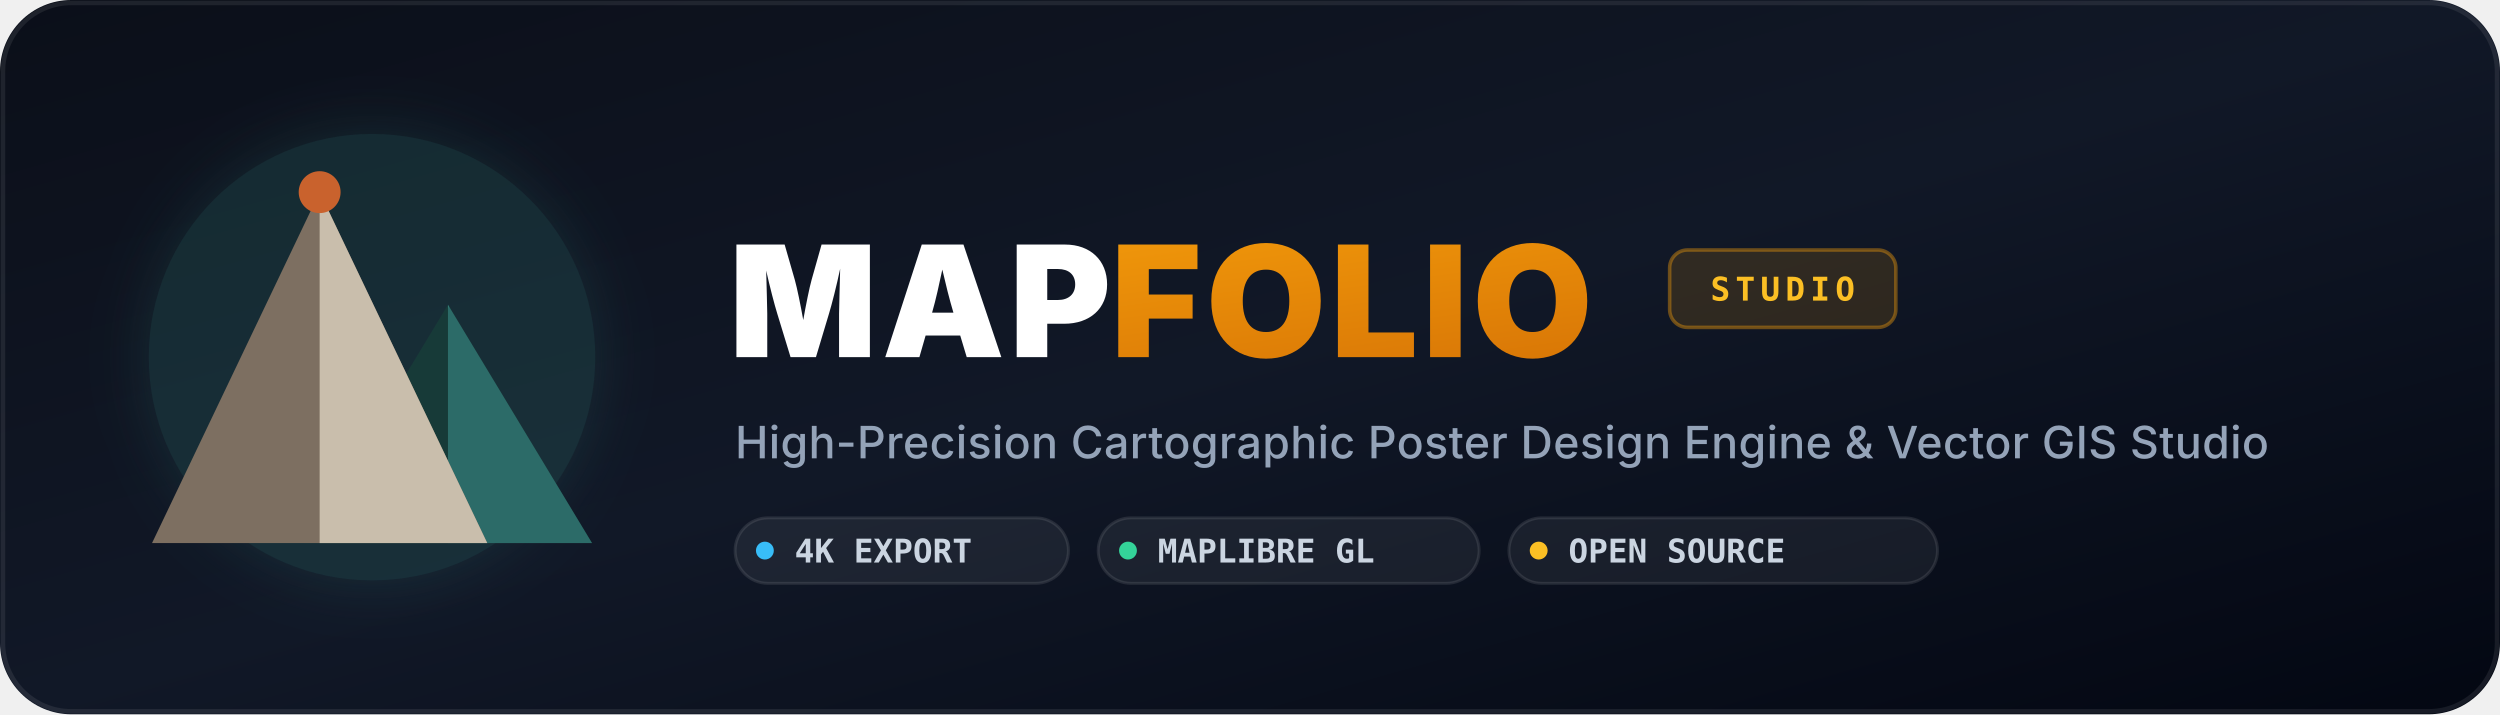
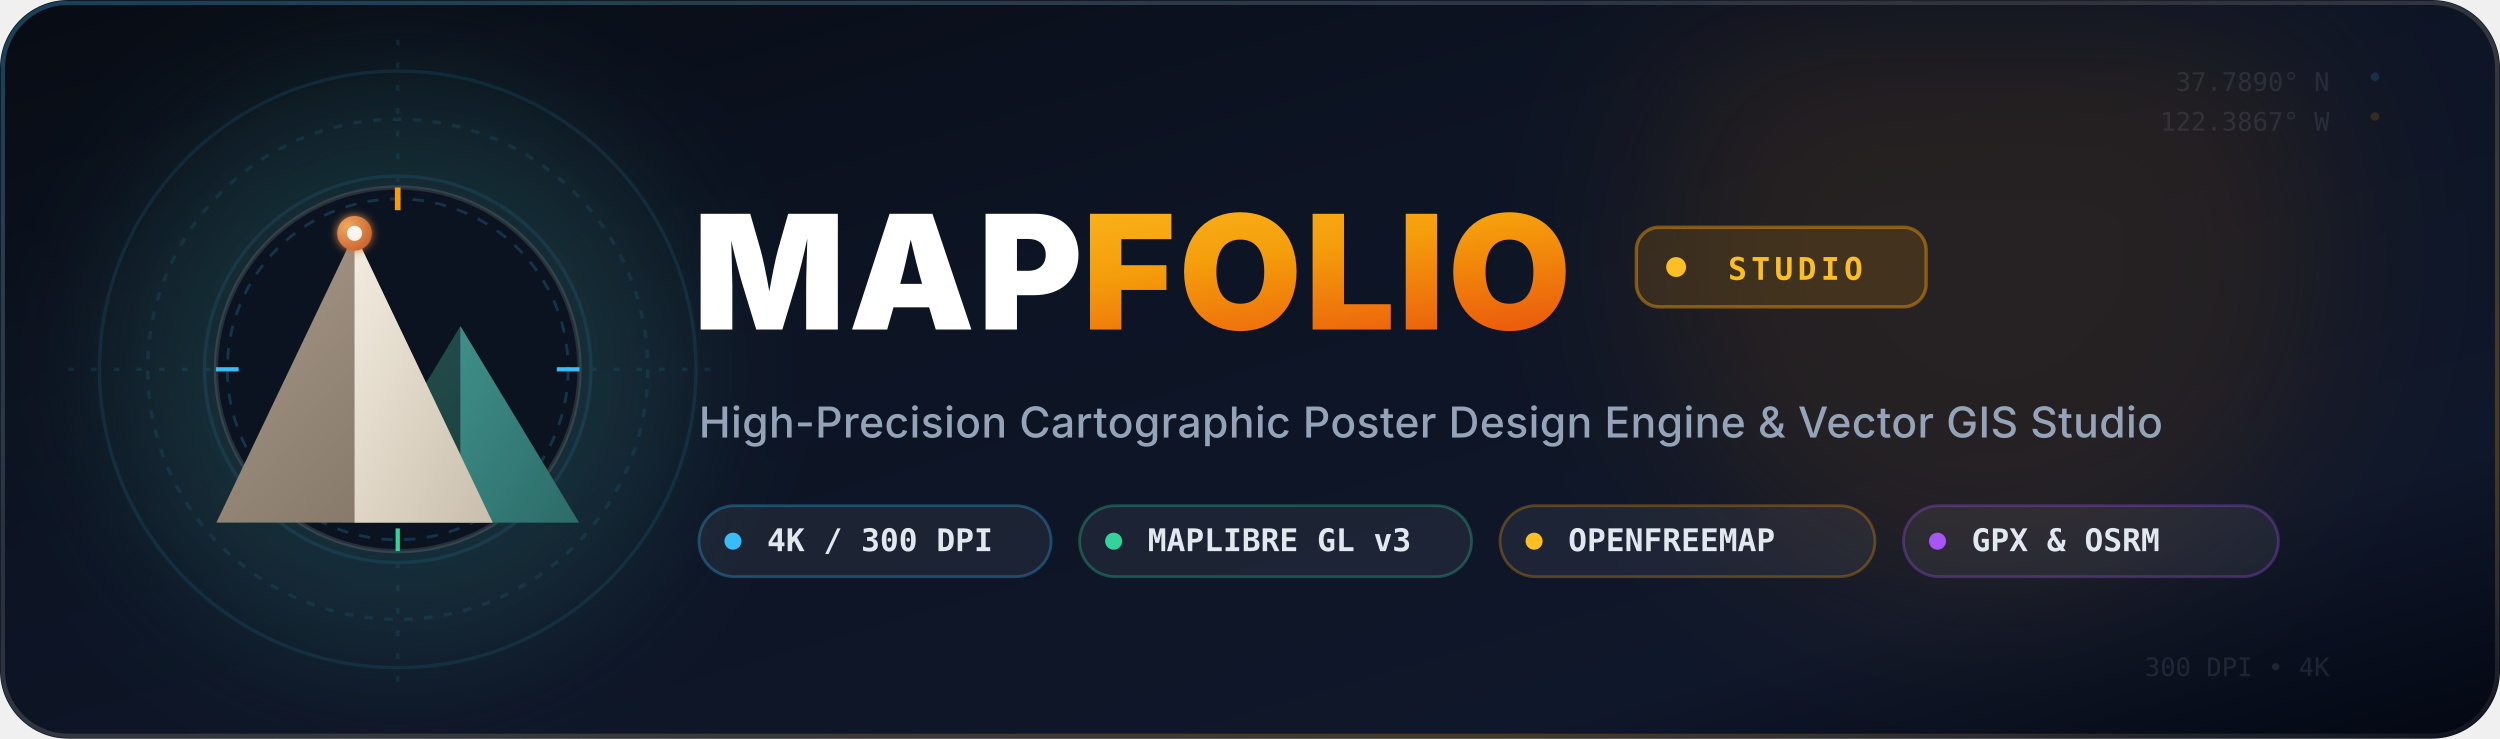
- <svg xmlns="http://www.w3.org/2000/svg" width="840" height="240" viewBox="0 0 840 240" fill="none">
+ <svg xmlns="http://www.w3.org/2000/svg" width="880" height="260" viewBox="0 0 880 260" fill="none">
  <defs>
-     <linearGradient id="bannerBg" x1="0%" y1="0%" x2="100%" y2="100%">
-       <stop offset="0%" stop-color="#0b0f19" />
-       <stop offset="50%" stop-color="#111827" />
+     <linearGradient id="mainBg" x1="0%" y1="0%" x2="100%" y2="100%">
+       <stop offset="0%" stop-color="#080c14" />
+       <stop offset="40%" stop-color="#0d1424" />
+       <stop offset="80%" stop-color="#0f172a" />
      <stop offset="100%" stop-color="#030712" />
    </linearGradient>
+     <linearGradient id="borderGrad" x1="0%" y1="0%" x2="100%" y2="100%">
+       <stop offset="0%" stop-color="rgba(56, 189, 248, 0.3)" />
+       <stop offset="40%" stop-color="rgba(255, 255, 255, 0.12)" />
+       <stop offset="80%" stop-color="rgba(245, 158, 11, 0.25)" />
+       <stop offset="100%" stop-color="rgba(255, 255, 255, 0.05)" />
+     </linearGradient>
    <linearGradient id="peakLight" x1="0" y1="0" x2="1" y2="1">
-       <stop offset="0%" stop-color="#f4ede0" />
-       <stop offset="1%" stop-color="#c9beac" />
+       <stop offset="0" stop-color="#f4ede0" />
+       <stop offset="1" stop-color="#c9beac" />
    </linearGradient>
    <linearGradient id="peakDark" x1="0" y1="0" x2="1" y2="1">
-       <stop offset="0%" stop-color="#a8998a" />
-       <stop offset="1%" stop-color="#7d6f61" />
+       <stop offset="0" stop-color="#a8998a" />
+       <stop offset="1" stop-color="#7d6f61" />
    </linearGradient>
    <linearGradient id="hillLight" x1="0" y1="0" x2="1" y2="1">
-       <stop offset="0%" stop-color="#3f8f89" />
-       <stop offset="1%" stop-color="#2c6b68" />
+       <stop offset="0" stop-color="#3f8f89" />
+       <stop offset="1" stop-color="#2c6b68" />
    </linearGradient>
    <linearGradient id="hillDark" x1="0" y1="0" x2="1" y2="1">
-       <stop offset="0%" stop-color="#24504e" />
-       <stop offset="1%" stop-color="#173a38" />
+       <stop offset="0" stop-color="#24504e" />
+       <stop offset="1" stop-color="#173a38" />
    </linearGradient>
    <radialGradient id="pin" cx="0.3" cy="0.3" r="0.8">
-       <stop offset="0%" stop-color="#f0a860" />
-       <stop offset="1%" stop-color="#c9622d" />
+       <stop offset="0" stop-color="#f0a860" />
+       <stop offset="1" stop-color="#c9622d" />
    </radialGradient>
-     <linearGradient id="goldWordmark" x1="0%" y1="0%" x2="100%" y2="100%">
-       <stop offset="0%" stop-color="#f59e0b" />
-       <stop offset="100%" stop-color="#d97706" />
+     <linearGradient id="brandGold" x1="0%" y1="0%" x2="100%" y2="100%">
+       <stop offset="0%" stop-color="#fbbf24" />
+       <stop offset="50%" stop-color="#f59e0b" />
+       <stop offset="100%" stop-color="#ea580c" />
    </linearGradient>
-     <filter id="softGlow" x="-20%" y="-20%" width="140%" height="140%">
-       <feGaussianBlur stdDeviation="10" result="blur" />
+     <filter id="auraLeft" x="-30%" y="-30%" width="160%" height="160%">
+       <feGaussianBlur stdDeviation="24" result="blur" />
+     </filter>
+     <filter id="auraRight" x="-30%" y="-30%" width="160%" height="160%">
+       <feGaussianBlur stdDeviation="30" result="blur" />
+     </filter>
+     <filter id="pinGlow" x="-50%" y="-50%" width="200%" height="200%">
+       <feGaussianBlur stdDeviation="4" result="blur" />
      <feComposite in="SourceGraphic" in2="blur" operator="over" />
    </filter>
  </defs>
-   <rect width="840" height="240" rx="24" fill="url(#bannerBg)" />
-   <rect x="1" y="1" width="838" height="238" rx="23" stroke="rgba(255,255,255,0.08)" stroke-width="1.5" />
-   <circle cx="125" cy="120" r="75" fill="#2c6b68" opacity="0.28" filter="url(#softGlow)" />
-   <g transform="translate(125, 120) scale(0.44) translate(-284, -254)">
-     <path d="M 342 214 L 452 396 L 232 396 Z" fill="url(#hillDark)" />
-     <path d="M 342 214 L 397 305 L 452 396 L 342 396 Z" fill="url(#hillLight)" />
-     <path d="M 244 128 L 372 396 L 116 396 Z" fill="url(#peakDark)" />
-     <path d="M 244 128 L 308 262 L 372 396 L 244 396 Z" fill="url(#peakLight)" />
-     <circle cx="244" cy="128" r="16" fill="url(#pin)" />
+   <rect width="880" height="260" rx="24" fill="url(#mainBg)" />
+   <rect x="1" y="1" width="878" height="258" rx="23" stroke="url(#borderGrad)" stroke-width="1.5" />
+   <circle cx="140" cy="130" r="100" fill="#2c6b68" opacity="0.32" filter="url(#auraLeft)" />
+   <circle cx="700" cy="90" r="120" fill="#d97706" opacity="0.12" filter="url(#auraRight)" />
+   <g opacity="0.1" stroke="#38bdf8" stroke-width="1.2" fill="none">
+     <circle cx="140" cy="130" r="105" />
+     <circle cx="140" cy="130" r="88" stroke-dasharray="3 4" />
+     <circle cx="140" cy="130" r="68" />
+     <line x1="140" y1="14" x2="140" y2="246" stroke-dasharray="2 6" />
+     <line x1="24" y1="130" x2="256" y2="130" stroke-dasharray="2 6" />
  </g>
-   <g transform="translate(245, 68)">
-     <text x="0" y="52" font-family="'Inter', -apple-system, BlinkMacSystemFont, 'Segoe UI', Roboto, sans-serif" font-size="52" font-weight="900" letter-spacing="0.03em" fill="#ffffff">
-       MAP<tspan fill="url(#goldWordmark)">FOLIO</tspan>
+   <g opacity="0.15" fill="#94a3b8" font-family="'JetBrains Mono', monospace" font-size="9">
+     <text x="820" y="32" text-anchor="end">37.7890° N</text>
+     <text x="820" y="46" text-anchor="end">122.3867° W</text>
+     <text x="820" y="238" text-anchor="end">300 DPI • 4K</text>
+     <circle cx="836" cy="27" r="1.5" fill="#38bdf8" />
+     <circle cx="836" cy="41" r="1.5" fill="#f59e0b" />
+   </g>
+   <g transform="translate(140, 130)">
+     <circle cx="0" cy="0" r="64" fill="#0b1320" stroke="rgba(255,255,255,0.12)" stroke-width="1.5" />
+     <circle cx="0" cy="0" r="60" fill="none" stroke="rgba(56,189,248,0.2)" stroke-width="1" stroke-dasharray="4 4" />
+     <line x1="0" y1="-64" x2="0" y2="-56" stroke="#f59e0b" stroke-width="2" />
+     <line x1="64" y1="0" x2="56" y2="0" stroke="#38bdf8" stroke-width="1.5" />
+     <line x1="0" y1="64" x2="0" y2="56" stroke="#34d399" stroke-width="1.5" />
+     <line x1="-64" y1="0" x2="-56" y2="0" stroke="#38bdf8" stroke-width="1.5" />
+     <g transform="scale(0.38) translate(-284, -254)">
+       <path d="M 342 214 L 452 396 L 232 396 Z" fill="url(#hillDark)" />
+       <path d="M 342 214 L 397 305 L 452 396 L 342 396 Z" fill="url(#hillLight)" />
+       <path d="M 244 128 L 372 396 L 116 396 Z" fill="url(#peakDark)" />
+       <path d="M 244 128 L 308 262 L 372 396 L 244 396 Z" fill="url(#peakLight)" />
+       <circle cx="244" cy="128" r="16" fill="url(#pin)" filter="url(#pinGlow)" />
+       <circle cx="244" cy="128" r="7" fill="#ffffff" opacity="0.9" />
+     </g>
+   </g>
+   <g transform="translate(244, 60)">
+     <text x="0" y="56" font-family="'Inter', -apple-system, BlinkMacSystemFont, 'Segoe UI', Roboto, sans-serif" font-size="56" font-weight="900" letter-spacing="0.02em" fill="#ffffff">
+       MAP<tspan fill="url(#brandGold)">FOLIO</tspan>
    </text>
-     <rect x="316" y="16" width="76" height="26" rx="6" fill="#f59e0b" fill-opacity="0.14" stroke="#f59e0b" stroke-opacity="0.4" stroke-width="1.2" />
-     <text x="354" y="33" font-family="'JetBrains Mono', 'Space Mono', monospace" font-size="11" font-weight="700" letter-spacing="0.16em" fill="#fbbf24" text-anchor="middle">
-       STUDIO
-     </text>
-     <text x="2" y="86" font-family="'Inter', -apple-system, BlinkMacSystemFont, sans-serif" font-size="15" font-weight="500" letter-spacing="0.01em" fill="#94a3b8">
+     <g transform="translate(332, 20)">
+       <rect x="0" y="0" width="102" height="28" rx="8" fill="#f59e0b" fill-opacity="0.14" stroke="#f59e0b" stroke-opacity="0.45" stroke-width="1.2" />
+       <circle cx="14" cy="14" r="3.5" fill="#fbbf24" />
+       <text x="56" y="18.5" font-family="'JetBrains Mono', 'Space Mono', monospace" font-size="11" font-weight="800" letter-spacing="0.14em" fill="#fbbf24" text-anchor="middle">
+         STUDIO
+       </text>
+     </g>
+     <text x="2" y="94" font-family="'Inter', -apple-system, BlinkMacSystemFont, sans-serif" font-size="15" font-weight="500" letter-spacing="0.01em" fill="#94a3b8">
      High-Precision Cartographic Poster Design Engine &amp; Vector GIS Studio
    </text>
-     <g transform="translate(2, 106)" font-family="'JetBrains Mono', monospace" font-size="11" font-weight="600">
-       <rect x="0" y="0" width="112" height="22" rx="11" fill="rgba(255,255,255,0.06)" stroke="rgba(255,255,255,0.1)" />
-       <circle cx="10" cy="11" r="3" fill="#38bdf8" />
-       <text x="20" y="15" fill="#cbd5e1">4K EXPORT</text>
-       <rect x="122" y="0" width="128" height="22" rx="11" fill="rgba(255,255,255,0.06)" stroke="rgba(255,255,255,0.1)" />
-       <circle cx="132" cy="11" r="3" fill="#34d399" />
-       <text x="142" y="15" fill="#cbd5e1">MAPLIBRE GL</text>
-       <rect x="260" y="0" width="144" height="22" rx="11" fill="rgba(255,255,255,0.06)" stroke="rgba(255,255,255,0.1)" />
-       <circle cx="270" cy="11" r="3" fill="#fbbf24" />
-       <text x="280" y="15" fill="#cbd5e1">OPEN SOURCE</text>
+     <g transform="translate(2, 118)" font-family="'JetBrains Mono', monospace" font-size="11" font-weight="600">
+       <rect x="0" y="0" width="124" height="25" rx="12.5" fill="rgba(255,255,255,0.06)" stroke="rgba(56,189,248,0.3)" />
+       <circle cx="12" cy="12.5" r="3" fill="#38bdf8" />
+       <text x="24" y="16" fill="#e2e8f0">4K / 300 DPI</text>
+       <rect x="134" y="0" width="138" height="25" rx="12.5" fill="rgba(255,255,255,0.06)" stroke="rgba(52,211,153,0.3)" />
+       <circle cx="146" cy="12.5" r="3" fill="#34d399" />
+       <text x="158" y="16" fill="#e2e8f0">MAPLIBRE GL v3</text>
+       <rect x="282" y="0" width="132" height="25" rx="12.5" fill="rgba(255,255,255,0.06)" stroke="rgba(245,158,11,0.3)" />
+       <circle cx="294" cy="12.5" r="3" fill="#fbbf24" />
+       <text x="306" y="16" fill="#e2e8f0">OPENFREEMAP</text>
+       <rect x="424" y="0" width="132" height="25" rx="12.5" fill="rgba(255,255,255,0.06)" stroke="rgba(168,85,247,0.3)" />
+       <circle cx="436" cy="12.5" r="3" fill="#a855f7" />
+       <text x="448" y="16" fill="#e2e8f0">GPX &amp; OSRM</text>
    </g>
  </g>
</svg>
